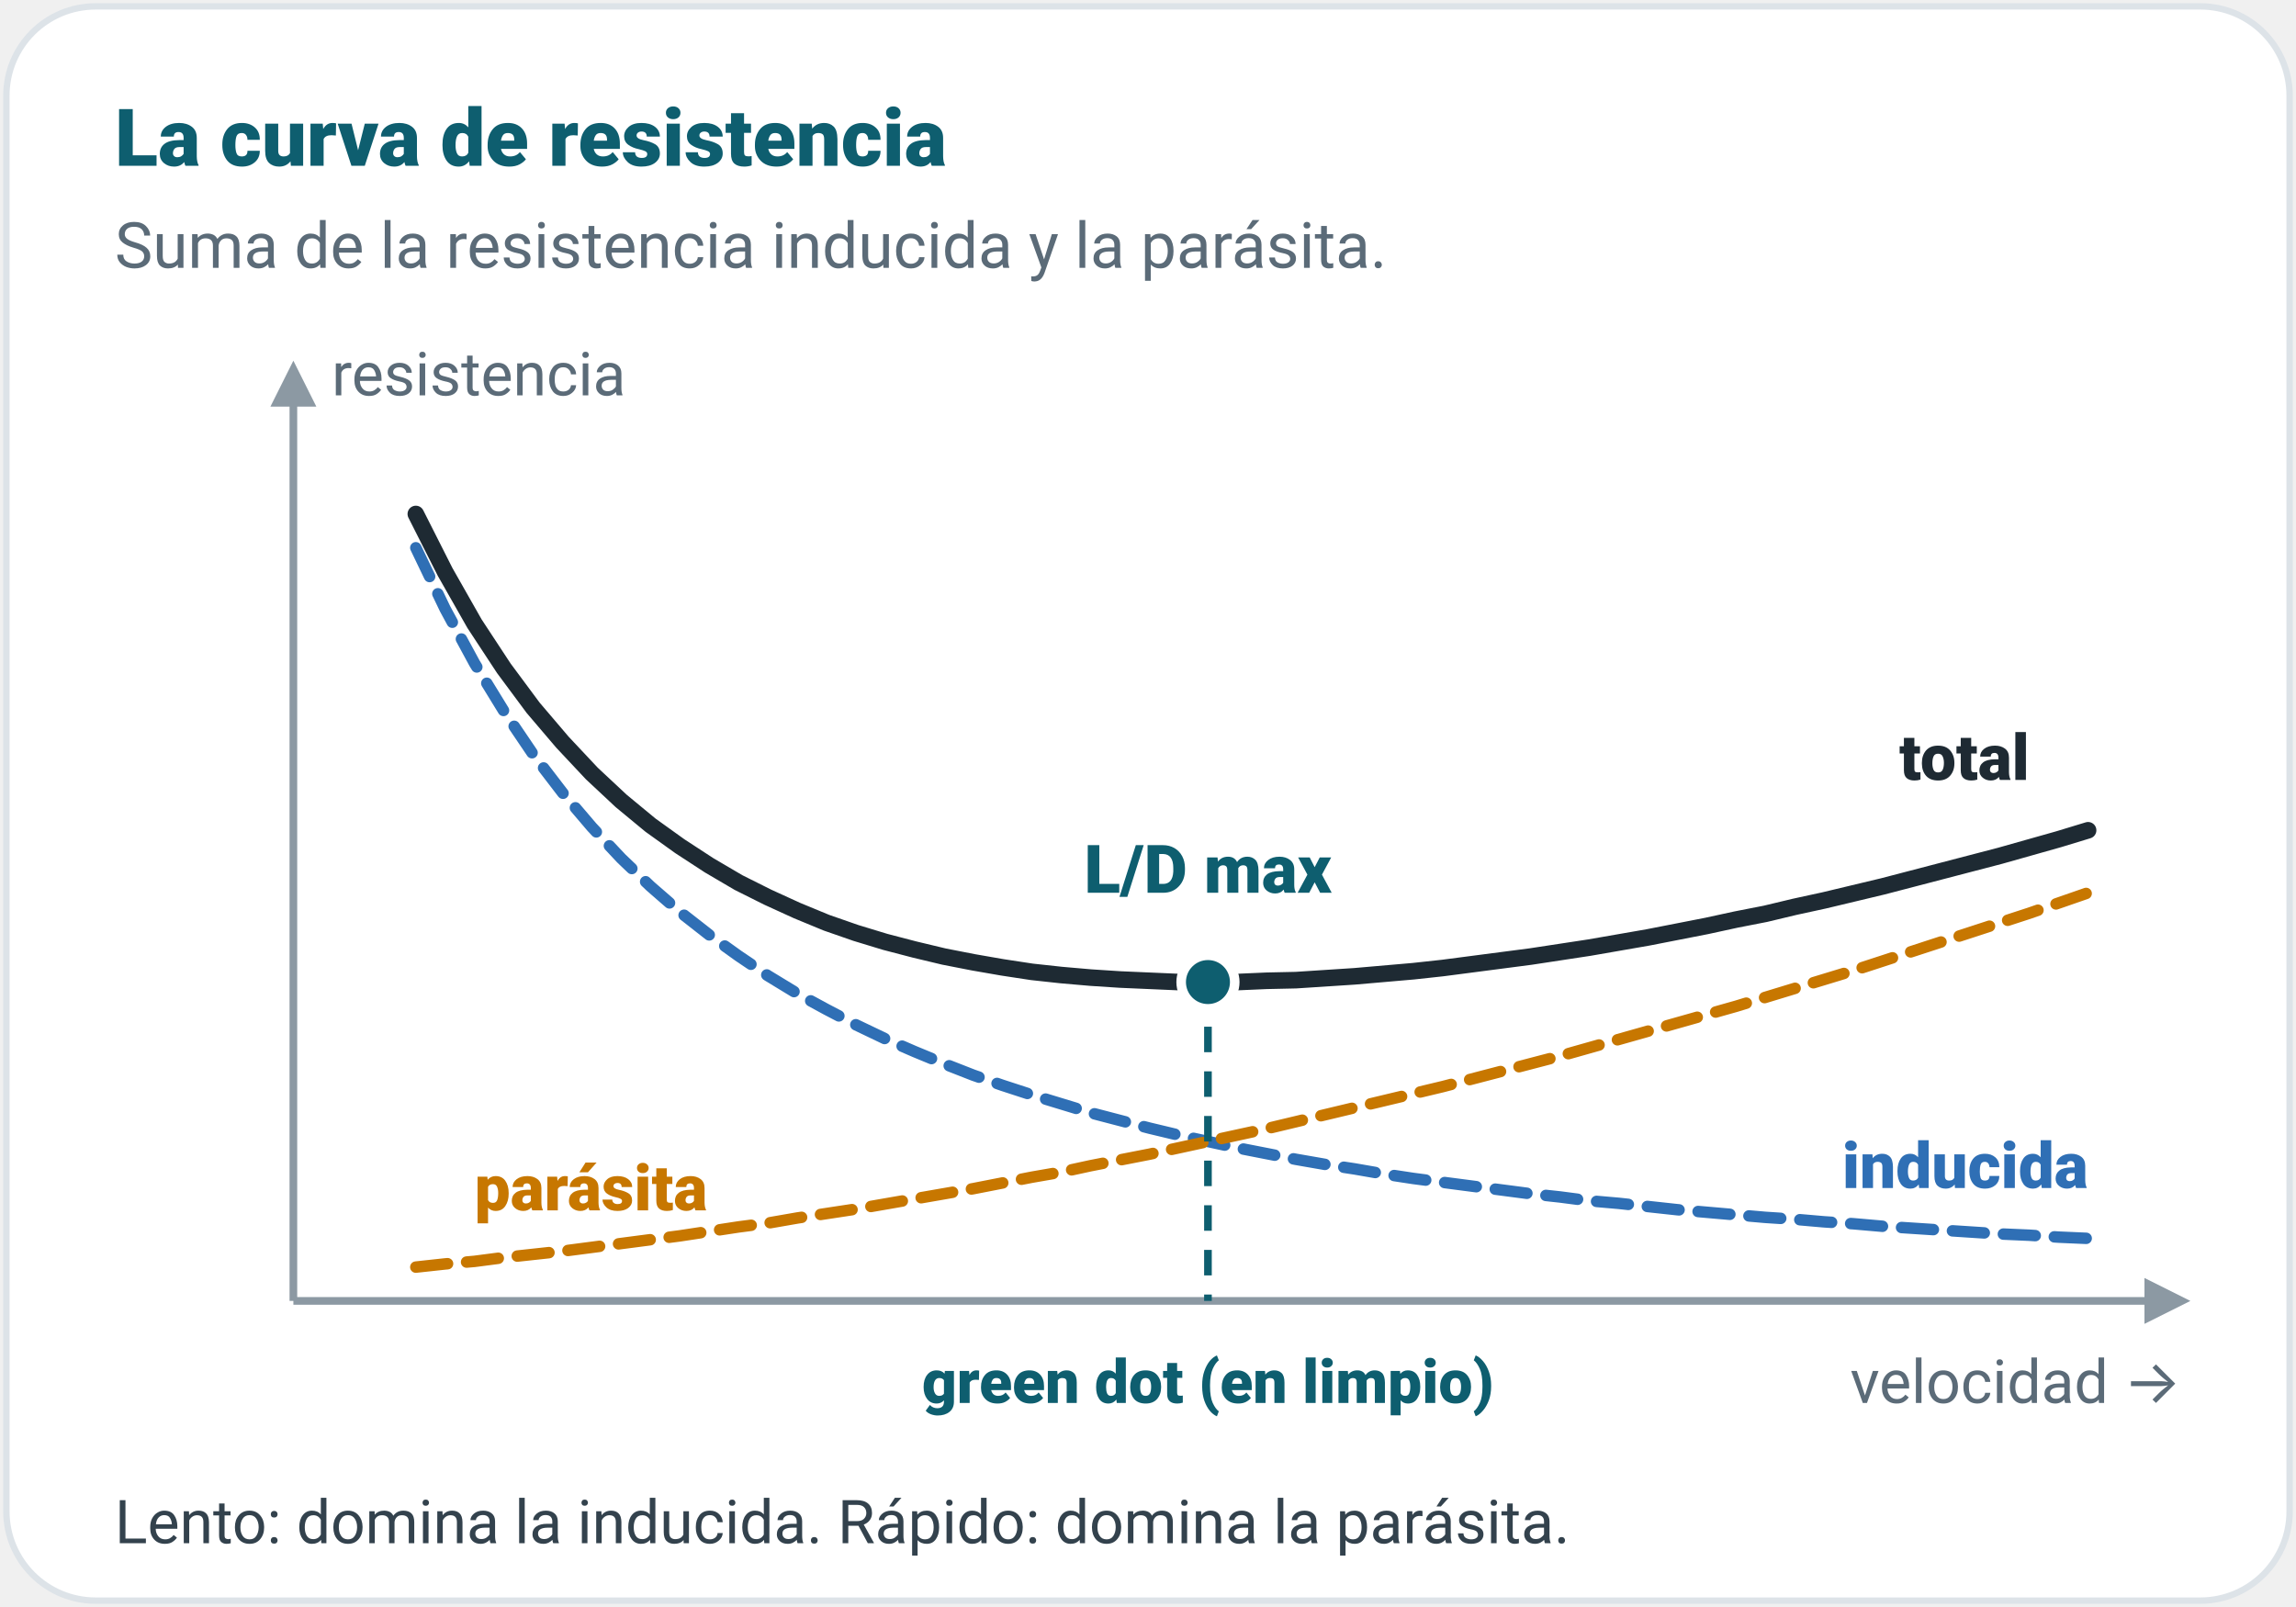
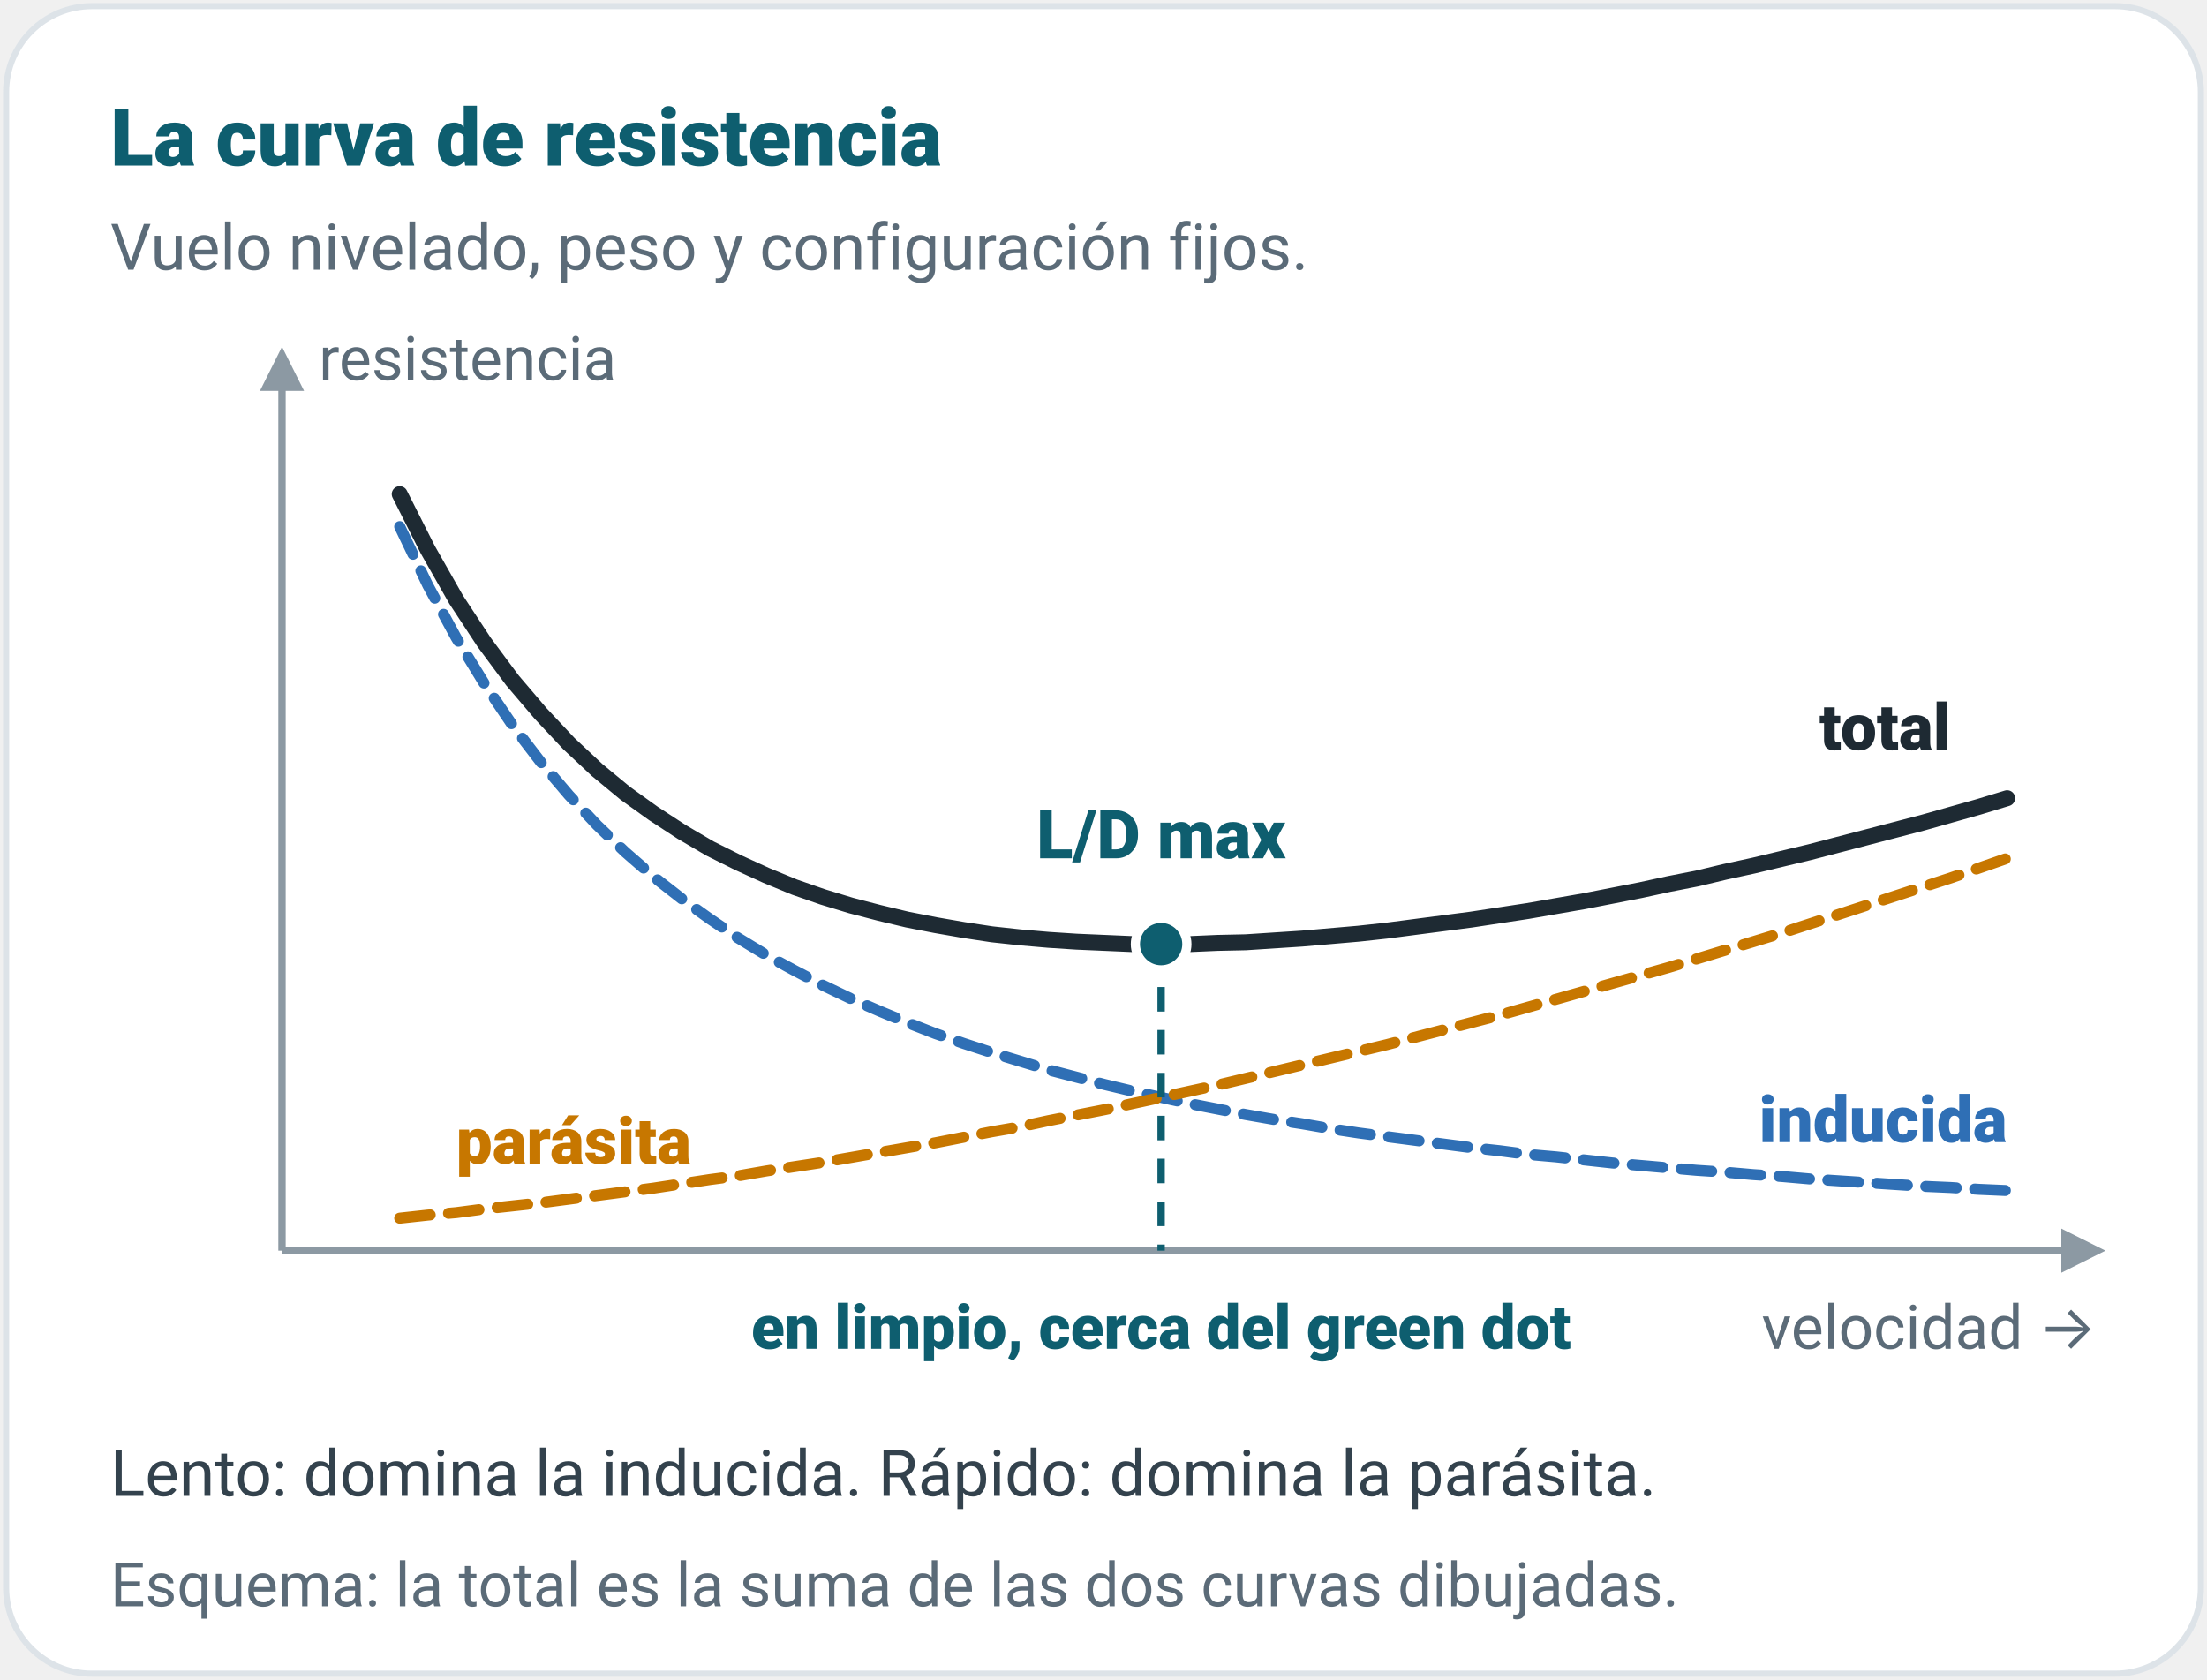
- <svg xmlns="http://www.w3.org/2000/svg" viewBox="0 0 360 252" font-family="system-ui, -apple-system, 'Segoe UI', Roboto, sans-serif" role="img" aria-labelledby="t d">
-   <rect x="1" y="1" width="358" height="250" rx="14" fill="#FFFFFF" stroke="#DDE3E8" />
+ <svg xmlns="http://www.w3.org/2000/svg" viewBox="0 0 360 274" font-family="system-ui, -apple-system, 'Segoe UI', Roboto, sans-serif" role="img" aria-labelledby="t d">
+   <rect x="1" y="1" width="358" height="272" rx="14" fill="#FFFFFF" stroke="#DDE3E8" />
  <defs>
    <marker id="a8C99A3" viewBox="0 0 10 10" refX="8" refY="5" markerWidth="6" markerHeight="6" orient="auto">
      <path d="M0 0 L10 5 L0 10 z" fill="#8C99A3" />
    </marker>
    <marker id="b8C99A3" viewBox="0 0 10 10" refX="2" refY="5" markerWidth="6" markerHeight="6" orient="auto">
      <path d="M10 0 L0 5 L10 10 z" fill="#8C99A3" />
    </marker>
  </defs>
-   <text x="18" y="26" font-size="12.5" font-weight="800" fill="#0E5E6F">La curva de resistencia</text>
-   <text x="18" y="42" font-size="10" fill="#5B6B78">Suma de la resistencia inducida y la parásita.</text>
+   <text x="18" y="27" font-size="13" font-weight="800" fill="#0E5E6F">La curva de resistencia</text>
+   <text x="18" y="44" font-size="10.5" fill="#5B6B78">Vuelo nivelado, peso y configuración fijos.</text>
  <line x1="46" y1="204" x2="342" y2="204" stroke="#8C99A3" stroke-width="1.2" marker-end="url(#a8C99A3)" />
  <line x1="46" y1="204" x2="46" y2="58" stroke="#8C99A3" stroke-width="1.2" marker-end="url(#a8C99A3)" />
-   <text x="342" y="220" text-anchor="end" font-size="9.5" fill="#5B6B78">velocidad →</text>
-   <text x="52" y="62" font-size="9.5" fill="#5B6B78">resistencia</text>
+   <text x="342" y="220" text-anchor="end" font-size="10" fill="#5B6B78">velocidad →</text>
+   <text x="52" y="62" font-size="10" fill="#5B6B78">resistencia</text>
  <polyline points="65.2,85.9 69.8,95.5 74.4,104 79,111.5 83.6,118.3 88.2,124.3 92.8,129.7 97.4,134.6 102,139 106.6,143 111.2,146.6 115.8,149.9 120.4,153 125,155.8 129.6,158.3 134.2,160.7 138.8,162.9 143.4,164.9 148,166.8 152.6,168.6 157.2,170.2 161.8,171.7 166.4,173.1 171,174.5 175.6,175.7 180.2,176.9 184.8,178 189.4,179 194,180 198.6,180.9 203.2,181.8 207.8,182.6 212.4,183.3 217,184.1 221.6,184.8 226.2,185.4 230.8,186 235.4,186.6 240,187.2 244.6,187.7 249.2,188.3 253.8,188.7 258.4,189.2 263,189.7 267.6,190.1 272.2,190.5 276.8,190.9 281.4,191.2 286,191.6 290.6,191.9 295.2,192.3 299.8,192.6 304.4,192.9 309,193.2 313.6,193.5 318.2,193.7 322.8,194 327.4,194.2" fill="none" stroke="#2F6FB5" stroke-width="1.8" stroke-linejoin="round" stroke-linecap="round" stroke-dasharray="5 3" />
  <polyline points="65.2,198.7 69.8,198.2 74.4,197.8 79,197.2 83.6,196.7 88.2,196.2 92.8,195.6 97.4,195 102,194.4 106.6,193.8 111.2,193.1 115.8,192.4 120.4,191.8 125,191 129.6,190.3 134.2,189.6 138.8,188.8 143.4,188 148,187.2 152.6,186.4 157.2,185.5 161.8,184.6 166.4,183.8 171,182.8 175.6,181.9 180.2,181 184.8,180 189.4,179 194,178 198.6,177 203.2,175.9 207.8,174.8 212.4,173.7 217,172.6 221.6,171.5 226.2,170.4 230.8,169.2 235.4,168 240,166.8 244.6,165.6 249.2,164.3 253.8,163 258.4,161.7 263,160.4 267.6,159.1 272.2,157.8 276.8,156.4 281.4,155 286,153.6 290.6,152.2 295.2,150.7 299.8,149.2 304.4,147.7 309,146.2 313.6,144.7 318.2,143.2 322.8,141.6 327.4,140" fill="none" stroke="#C77700" stroke-width="1.8" stroke-linejoin="round" stroke-linecap="round" stroke-dasharray="5 3" />
  <polyline points="65.2,80.6 69.8,89.7 74.4,97.8 79,104.8 83.6,111 88.2,116.4 92.8,121.3 97.4,125.6 102,129.4 106.6,132.7 111.2,135.7 115.8,138.4 120.4,140.7 125,142.8 129.6,144.7 134.2,146.3 138.8,147.7 143.4,148.9 148,150 152.6,150.9 157.2,151.7 161.8,152.4 166.4,152.9 171,153.3 175.6,153.6 180.2,153.8 184.8,154 189.4,154 194,154 198.6,153.8 203.2,153.7 207.8,153.4 212.4,153.1 217,152.7 221.6,152.3 226.2,151.8 230.8,151.2 235.4,150.6 240,150 244.6,149.3 249.2,148.6 253.8,147.8 258.4,147 263,146.1 267.6,145.2 272.2,144.2 276.8,143.3 281.4,142.2 286,141.2 290.6,140.1 295.2,139 299.8,137.8 304.4,136.6 309,135.4 313.6,134.2 318.2,132.9 322.8,131.6 327.4,130.2" fill="none" stroke="#1E2A33" stroke-width="2.6" stroke-linejoin="round" stroke-linecap="round" />
-   <text x="327.4" y="186.3" text-anchor="end" font-size="10" font-weight="800" fill="#2F6FB5">inducida</text>
-   <text x="74.4" y="189.8" font-size="10" font-weight="800" fill="#C77700">parásita</text>
-   <text x="318.2" y="122.3" text-anchor="end" font-size="10" font-weight="800" fill="#1E2A33">total</text>
+   <text x="327.4" y="186.3" text-anchor="end" font-size="10.5" font-weight="800" fill="#2F6FB5">inducida</text>
+   <text x="74.4" y="189.8" font-size="10.5" font-weight="800" fill="#C77700">parásita</text>
+   <text x="318.2" y="122.3" text-anchor="end" font-size="10.5" font-weight="800" fill="#1E2A33">total</text>
  <line x1="189.4" y1="154" x2="189.4" y2="204" stroke="#0E5E6F" stroke-width="1.2" stroke-dasharray="4 3" />
  <circle cx="189.4" cy="154" r="4.2" fill="#0E5E6F" stroke="#FFFFFF" stroke-width="1.5" />
-   <text x="189.4" y="140" text-anchor="middle" font-size="10.5" font-weight="800" fill="#0E5E6F" stroke="#FFFFFF" stroke-width="3" paint-order="stroke">L/D max</text>
-   <text x="189.4" y="220" text-anchor="middle" font-size="9.5" font-weight="800" fill="#0E5E6F">green dot (en limpio)</text>
-   <text x="18" y="242" font-size="9.5" fill="#33424D">Lento: domina la inducida. Rápido: domina la parásita.</text>
+   <text x="189.4" y="140" text-anchor="middle" font-size="11" font-weight="800" fill="#0E5E6F" stroke="#FFFFFF" stroke-width="3" paint-order="stroke">L/D max</text>
+   <text x="189.4" y="220" text-anchor="middle" font-size="10" font-weight="800" fill="#0E5E6F">en limpio, cerca del green dot</text>
+   <text x="18" y="244" font-size="10.5" fill="#33424D">Lento: domina la inducida. Rápido: domina la parásita.</text>
+   <text x="18" y="262" font-size="10" fill="#5B6B78">Esquema: la total es la suma de las dos curvas dibujadas.</text>
</svg>
